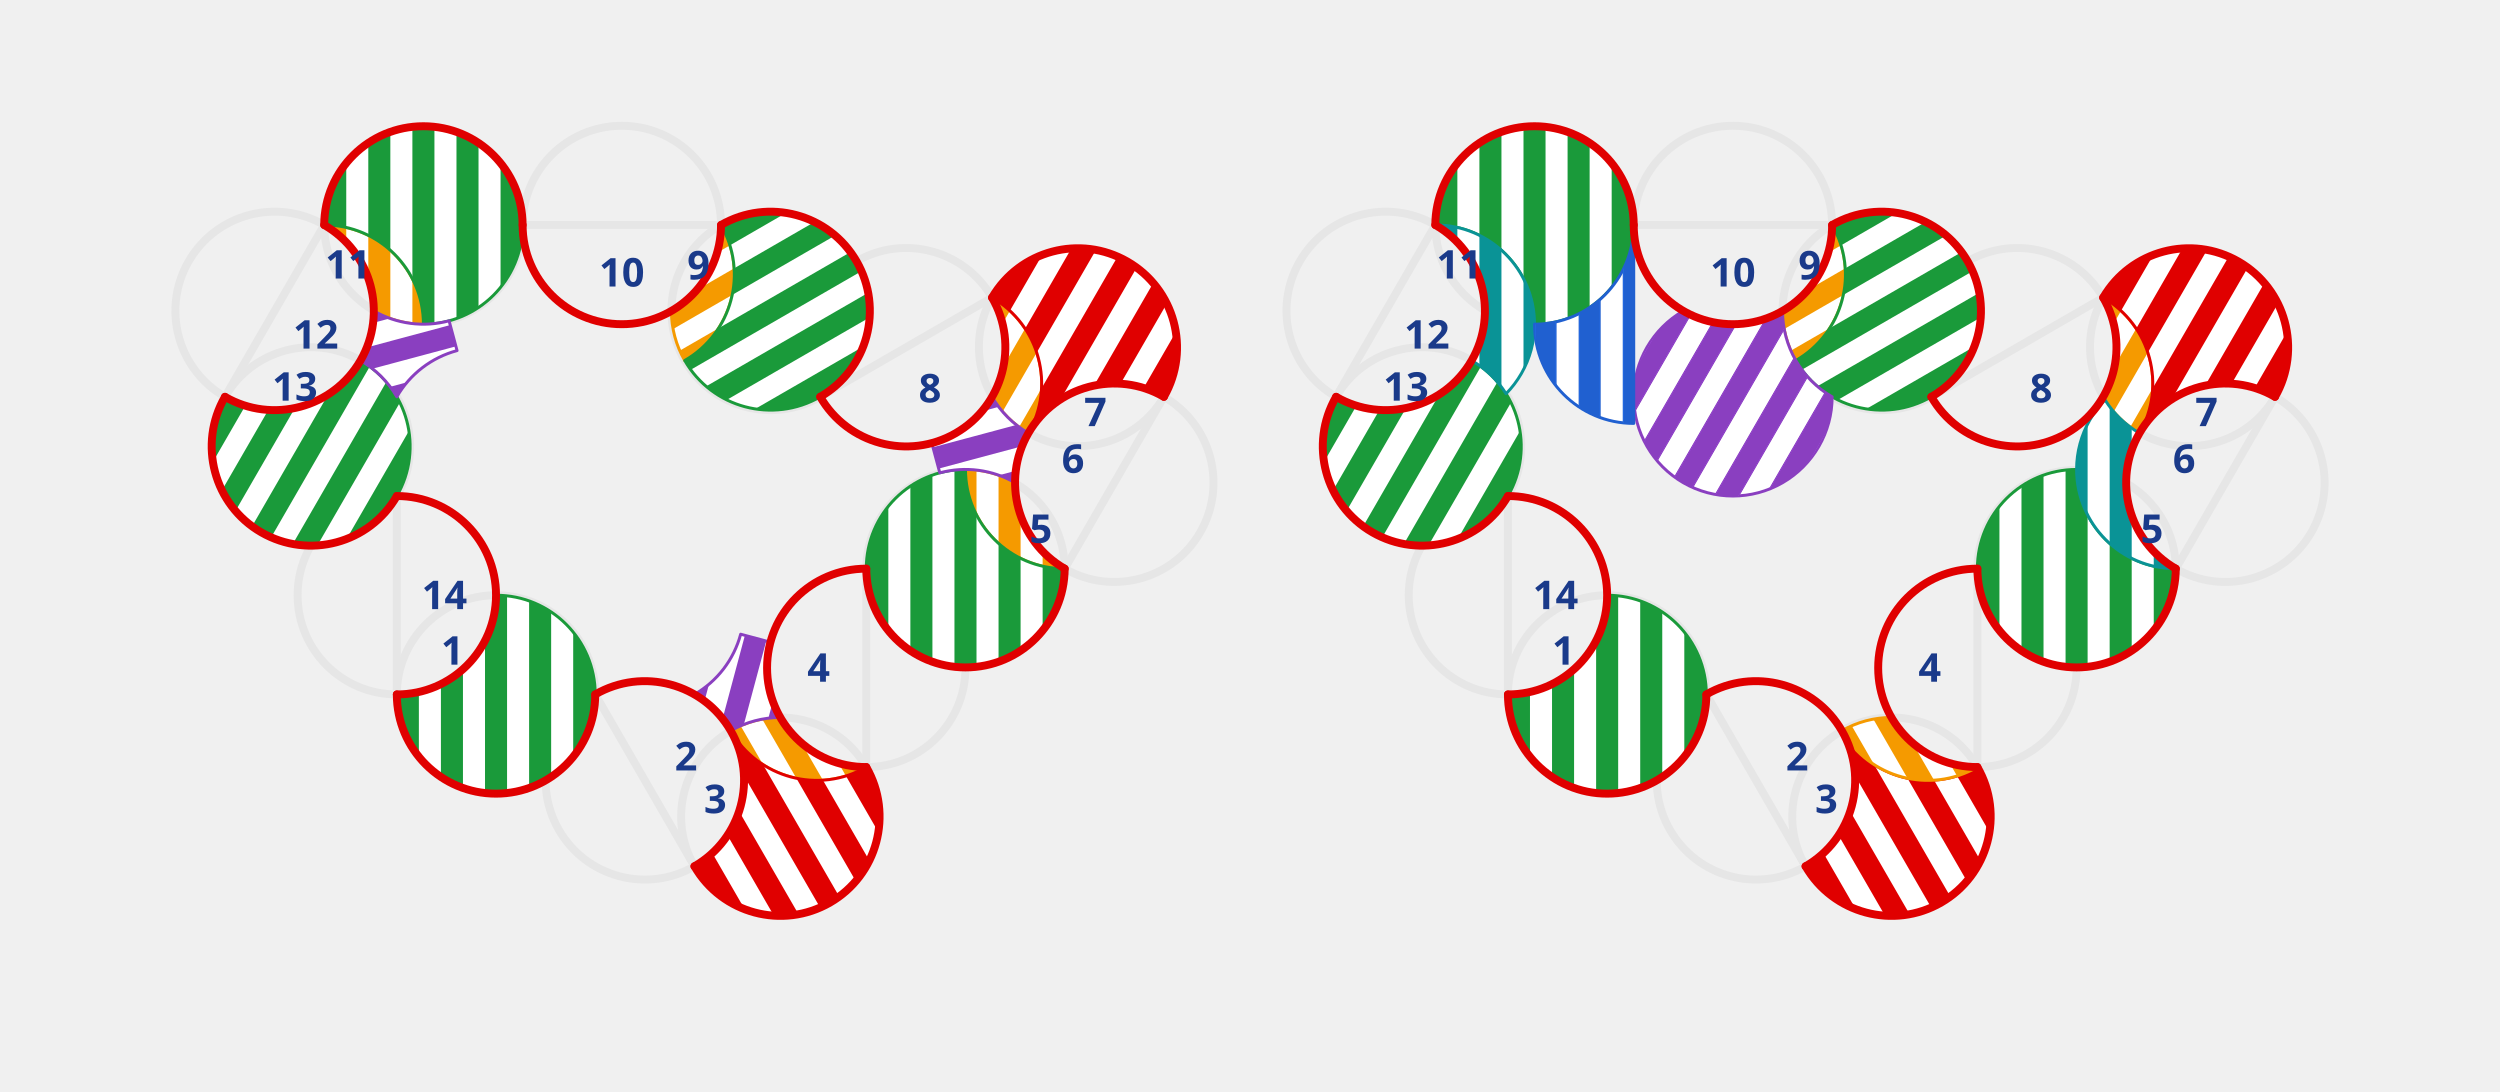
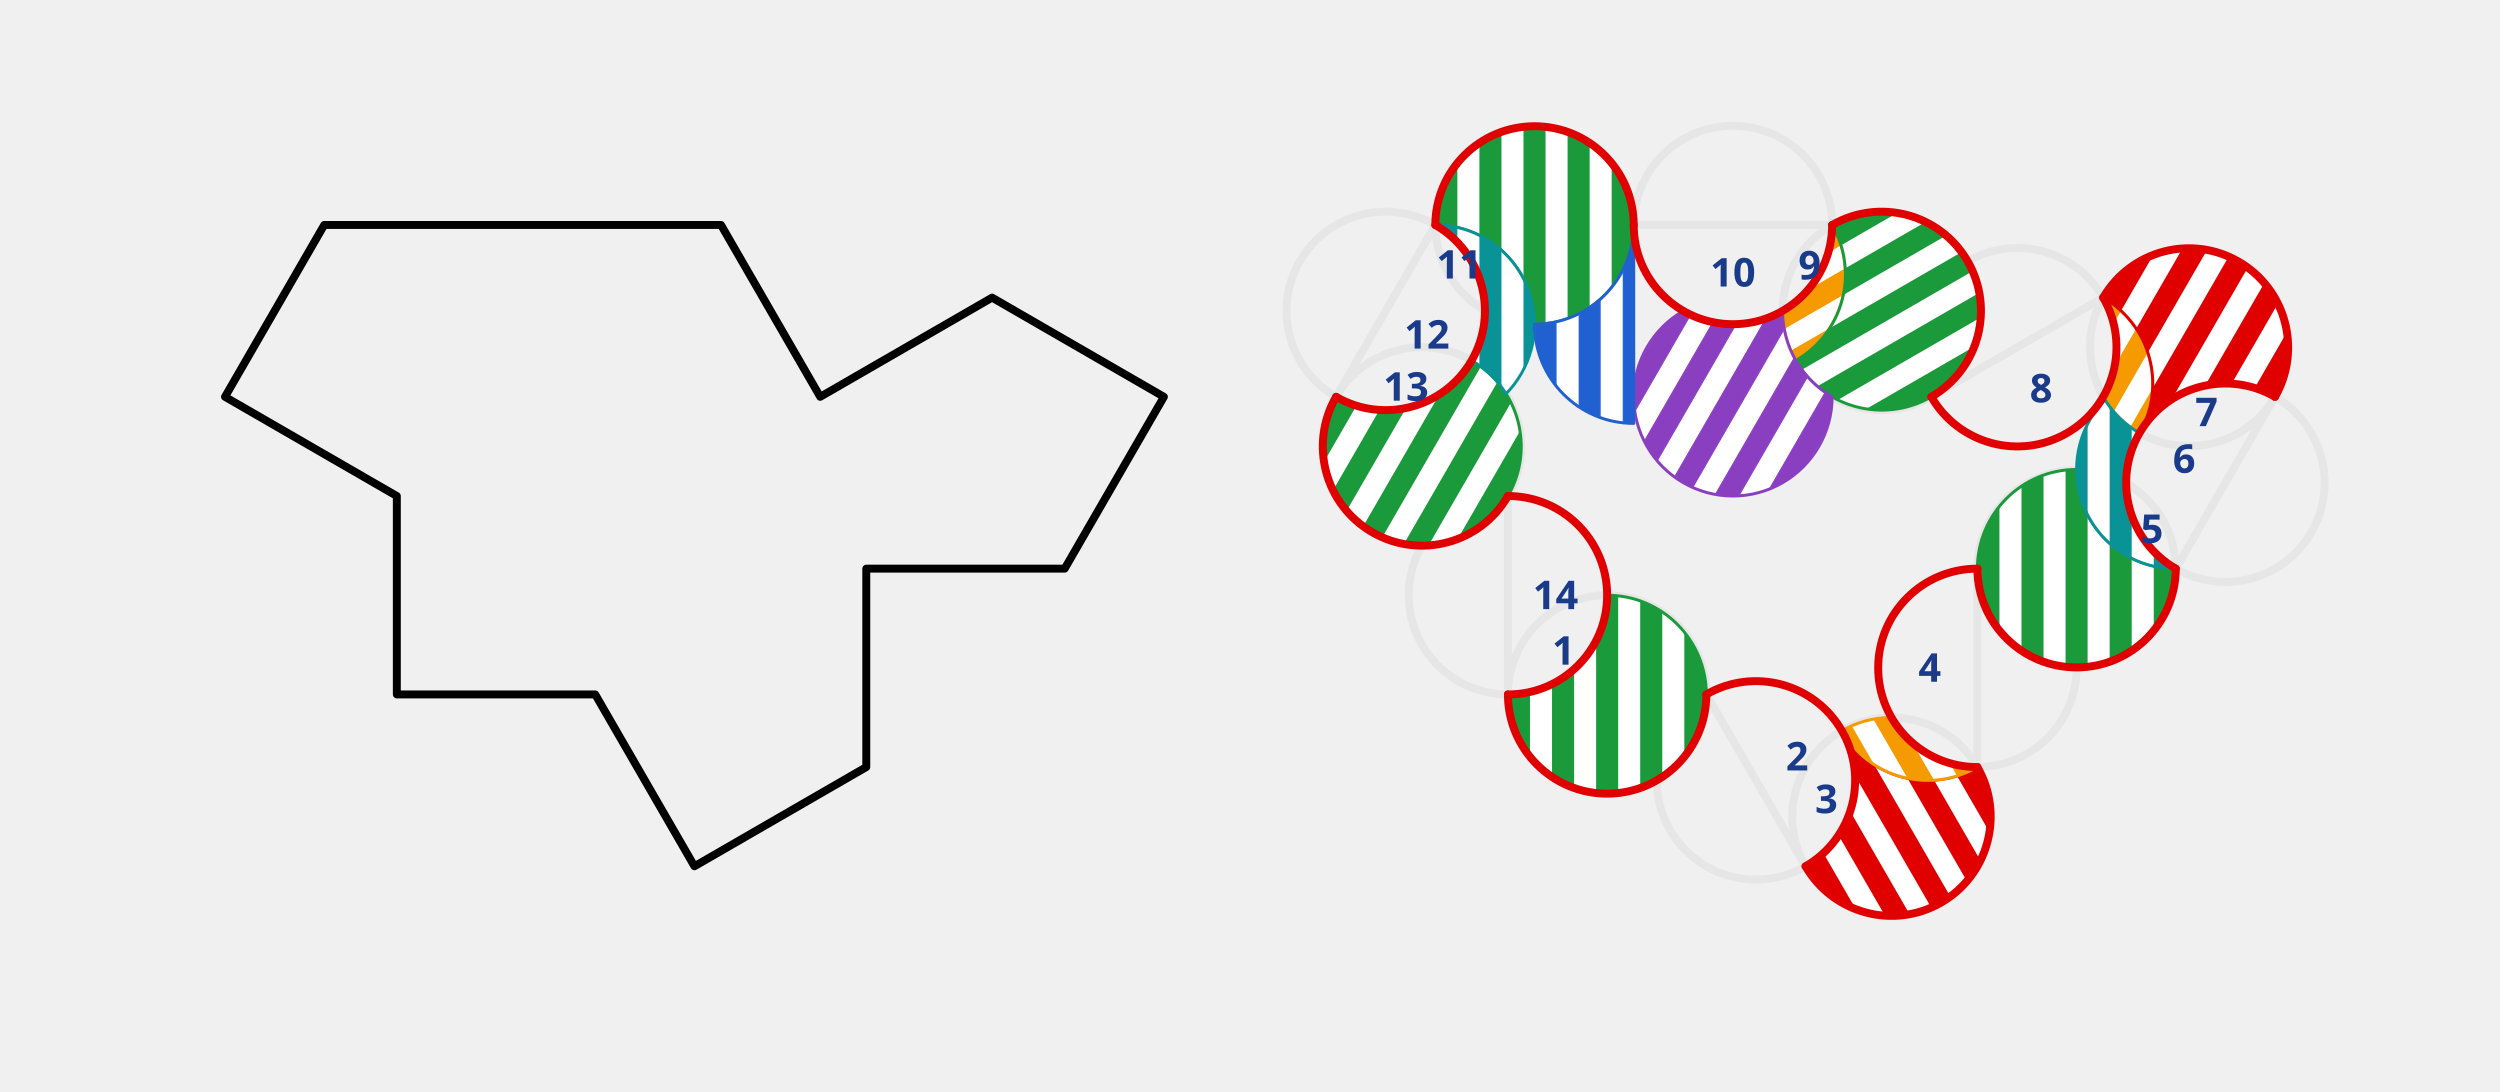
<svg xmlns="http://www.w3.org/2000/svg" width="1260" height="550" viewBox="0 0 1260 550" version="1.1" id="svg1">
  <defs id="defs1" />
  <g id="tileA">
-     <path id="spectre" d="M 200 350 L 300 350 L 350 436.603 L 436.603 386.603 L 436.603 286.603 L 536.602 286.603 L 586.602 200 L 500 150 L 413.397 200 L 363.397 113.397 L 263.397 113.397 L 163.398 113.397 L 113.397 200 L 200 250 Z" style="fill:none;stroke:#e6e6e6;stroke-width:4;stroke-linecap:round;stroke-linejoin:round" />
-     <path id="arc00in" d="M 200 350 A 50 50 0 0 1 300 350" style="fill:none;stroke:#e6e6e6;stroke-width:4;stroke-linecap:round;stroke-linejoin:round" />
-     <path id="arc01out" d="M 300 350 A 50 50 0 0 0 350 436.603" style="fill:none;stroke:#e6e6e6;stroke-width:4;stroke-linecap:round;stroke-linejoin:round" />
-     <path id="arc02in" d="M 350 436.603 A 50 50 0 0 1 436.603 386.603" style="fill:none;stroke:#e6e6e6;stroke-width:4;stroke-linecap:round;stroke-linejoin:round" />
-     <path id="arc03out" d="M 436.603 386.603 A 50 50 0 0 0 436.603 286.603" style="fill:none;stroke:#e6e6e6;stroke-width:4;stroke-linecap:round;stroke-linejoin:round" />
-     <path id="arc04in" d="M 436.603 286.603 A 50 50 0 0 1 536.602 286.603" style="fill:none;stroke:#e6e6e6;stroke-width:4;stroke-linecap:round;stroke-linejoin:round" />
-     <path id="arc05out" d="M 536.602 286.603 A 50 50 0 0 0 586.602 200" style="fill:none;stroke:#e6e6e6;stroke-width:4;stroke-linecap:round;stroke-linejoin:round" />
-     <path id="arc06in" d="M 586.602 200 A 50 50 0 0 1 500 150" style="fill:none;stroke:#e6e6e6;stroke-width:4;stroke-linecap:round;stroke-linejoin:round" />
-     <path id="arc07out" d="M 500 150 A 50 50 0 0 0 413.397 200" style="fill:none;stroke:#e6e6e6;stroke-width:4;stroke-linecap:round;stroke-linejoin:round" />
-     <path id="arc08in" d="M 413.397 200 A 50 50 0 0 1 363.397 113.397" style="fill:none;stroke:#e6e6e6;stroke-width:4;stroke-linecap:round;stroke-linejoin:round" />
-     <path id="arc09out" d="M 363.397 113.397 A 50 50 0 0 0 263.397 113.397" style="fill:none;stroke:#e6e6e6;stroke-width:4;stroke-linecap:round;stroke-linejoin:round" />
-     <path id="arc10in" d="M 263.397 113.397 A 50 50 0 0 1 163.398 113.397" style="fill:none;stroke:#e6e6e6;stroke-width:4;stroke-linecap:round;stroke-linejoin:round" />
-     <path id="arc11out" d="M 163.398 113.397 A 50 50 0 0 0 113.397 200" style="fill:none;stroke:#e6e6e6;stroke-width:4;stroke-linecap:round;stroke-linejoin:round" />
-     <path id="arc12in" d="M 113.397 200 A 50 50 0 0 1 200 250" style="fill:none;stroke:#e6e6e6;stroke-width:4;stroke-linecap:round;stroke-linejoin:round" />
-     <path id="arc13out" d="M 200 250 A 50 50 0 0 0 200 350" style="fill:none;stroke:#e6e6e6;stroke-width:4;stroke-linecap:round;stroke-linejoin:round" />
-     <path id="cres03bg" d="M 368.301 368.301 A 50 50 0 0 0 436.603 386.603 A 50 50 0 0 1 393.301 361.603 A 50 50 0 0 0 368.301 368.301 Z" style="fill:#ffffff;stroke:#f59a00;stroke-width:1.5;stroke-linejoin:round" />
-     <path id="cres03" d="M 368.301 368.301 A 50 50 0 0 0 384.566 385.361 L 373.267 365.792 A 50 50 0 0 0 368.301 368.301 Z M 401.369 392.243 A 50 50 0 0 0 411.603 393.301 L 393.301 361.603 A 50 50 0 0 0 384.165 362.444 Z M 411.603 393.301 A 50 50 0 0 0 414.753 393.202 L 403.924 374.445 A 50 50 0 0 1 393.301 361.603 Z M 426.355 391.075 A 50 50 0 0 0 436.603 386.603 L 436.603 386.603 A 50 50 0 0 1 422.621 384.608 Z" style="fill:#f59a00;stroke:none" />
-     <path id="cres05bg" d="M 486.603 236.602 A 50 50 0 0 0 536.602 286.603 A 50 50 0 0 1 511.603 243.301 A 50 50 0 0 0 486.603 236.602 Z" style="fill:#ffffff;stroke:#f59a00;stroke-width:1.5;stroke-linejoin:round" />
-     <path id="cres05" d="M 486.603 236.602 A 50 50 0 0 0 492.158 259.509 L 492.158 236.912 A 50 50 0 0 0 486.603 236.602 Z M 503.269 273.87 A 50 50 0 0 0 511.603 279.904 L 511.603 243.301 A 50 50 0 0 0 503.269 239.462 Z M 511.603 279.904 A 50 50 0 0 0 514.38 281.393 L 514.38 259.735 A 50 50 0 0 1 511.603 243.301 Z M 525.491 285.352 A 50 50 0 0 0 536.602 286.603 L 536.602 286.603 A 50 50 0 0 1 525.491 277.884 Z" style="fill:#f59a00;stroke:none" />
-     <path id="cres07bg" d="M 518.301 218.301 A 50 50 0 0 0 500 150 A 50 50 0 0 1 500 200 A 50 50 0 0 0 518.301 218.301 Z" style="fill:#ffffff;stroke:#f59a00;stroke-width:1.5;stroke-linejoin:round" />
-     <path id="cres07" d="M 518.301 218.301 A 50 50 0 0 0 524.943 195.686 L 513.645 215.255 A 50 50 0 0 0 518.301 218.301 Z M 522.501 177.693 A 50 50 0 0 0 518.301 168.301 L 500 200 A 50 50 0 0 0 505.297 207.492 Z M 518.301 168.301 A 50 50 0 0 0 516.64 165.623 L 505.811 184.379 A 50 50 0 0 1 500 200 Z M 508.997 156.638 A 50 50 0 0 0 500 150 L 500 150 A 50 50 0 0 1 505.263 163.106 Z" style="fill:#f59a00;stroke:none" />
-     <path id="cres09bg" d="M 345.096 181.699 A 50 50 0 0 0 363.397 113.397 A 50 50 0 0 1 338.397 156.699 A 50 50 0 0 0 345.096 181.699 Z" style="fill:#ffffff;stroke:#f59a00;stroke-width:1.5;stroke-linejoin:round" />
-     <path id="cres09" d="M 345.096 181.699 A 50 50 0 0 0 362.156 165.434 L 342.587 176.733 A 50 50 0 0 0 345.096 181.699 Z M 369.038 148.631 A 50 50 0 0 0 370.096 138.398 L 338.397 156.699 A 50 50 0 0 0 339.239 165.835 Z M 370.096 138.398 A 50 50 0 0 0 369.997 135.247 L 351.24 146.076 A 50 50 0 0 1 338.397 156.699 Z M 367.87 123.645 A 50 50 0 0 0 363.397 113.397 L 363.397 113.397 A 50 50 0 0 1 361.403 127.379 Z" style="fill:#f59a00;stroke:none" />
-     <path id="cres11bg" d="M 213.398 163.398 A 50 50 0 0 0 163.398 113.397 A 50 50 0 0 1 188.398 156.699 A 50 50 0 0 0 213.398 163.398 Z" style="fill:#ffffff;stroke:#f59a00;stroke-width:1.5;stroke-linejoin:round" />
-     <path id="cres11" d="M 213.398 163.398 A 50 50 0 0 0 207.842 140.491 L 207.842 163.088 A 50 50 0 0 0 213.398 163.398 Z M 196.731 126.13 A 50 50 0 0 0 188.398 120.096 L 188.398 156.699 A 50 50 0 0 0 196.731 160.538 Z M 188.398 120.096 A 50 50 0 0 0 185.62 118.607 L 185.62 140.265 A 50 50 0 0 1 188.398 156.699 Z M 174.509 114.648 A 50 50 0 0 0 163.398 113.397 L 163.398 113.397 A 50 50 0 0 1 174.509 122.116 Z" style="fill:#f59a00;stroke:none" />
-     <path id="p3qpf01bg" d="M 200 350 A 50 50 0 0 0 250 400 A 50 50 0 0 0 300 350 A 50 50 0 0 0 250 300 A 50 50 0 0 1 200 350 Z" style="fill:#ffffff;stroke:#1a9a3a;stroke-width:1.5;stroke-linejoin:round" />
-     <path id="p3qpf01" d="M 200 350 A 50 50 0 0 0 211.111 381.427 L 211.111 348.75 A 50 50 0 0 1 200 350 Z M 222.222 391.574 A 50 50 0 0 0 233.333 397.14 L 233.333 337.268 A 50 50 0 0 1 222.222 344.79 Z M 244.444 399.69 A 50 50 0 0 0 255.556 399.69 L 255.556 300.31 A 50 50 0 0 0 250 300 A 50 50 0 0 1 244.444 322.906 Z M 266.667 397.14 A 50 50 0 0 0 277.778 391.574 L 277.778 308.426 A 50 50 0 0 0 266.667 302.86 Z M 288.889 381.427 A 50 50 0 0 0 300 350 L 300 350 A 50 50 0 0 0 288.889 318.573 Z" style="fill:#1a9a3a;stroke:none" />
-     <path id="p3qpf05bg" d="M 536.602 286.603 A 50 50 0 0 1 486.603 336.603 A 50 50 0 0 1 436.603 286.603 A 50 50 0 0 1 486.603 236.602 A 50 50 0 0 0 536.602 286.603 Z" style="fill:#ffffff;stroke:#1a9a3a;stroke-width:1.5;stroke-linejoin:round" />
-     <path id="p3qpf05" d="M 436.603 286.603 A 50 50 0 0 0 447.714 318.029 L 447.714 255.176 A 50 50 0 0 0 436.603 286.603 Z M 458.825 328.176 A 50 50 0 0 0 469.936 333.743 L 469.936 239.462 A 50 50 0 0 0 458.825 245.029 Z M 481.047 336.293 A 50 50 0 0 0 492.158 336.293 L 492.158 259.509 A 50 50 0 0 1 486.603 236.602 A 50 50 0 0 0 481.047 236.912 Z M 503.269 333.743 A 50 50 0 0 0 514.38 328.176 L 514.38 281.393 A 50 50 0 0 1 503.269 273.87 Z M 525.491 318.029 A 50 50 0 0 0 536.602 286.603 L 536.602 286.603 A 50 50 0 0 1 525.491 285.352 Z" style="fill:#1a9a3a;stroke:none" />
-     <path id="p3qpf09bg" d="M 363.397 113.397 A 50 50 0 0 1 431.699 131.699 A 50 50 0 0 1 413.397 200 A 50 50 0 0 1 345.096 181.699 A 50 50 0 0 0 363.397 113.397 Z" style="fill:#ffffff;stroke:#1a9a3a;stroke-width:1.5;stroke-linejoin:round" />
-     <path id="p3qpf09" d="M 413.397 200 A 50 50 0 0 0 435.058 174.664 L 380.625 206.091 A 50 50 0 0 0 413.397 200 Z M 438.291 159.968 A 50 50 0 0 0 437.556 147.562 L 355.906 194.703 A 50 50 0 0 0 366.282 201.542 Z M 434.208 136.665 A 50 50 0 0 0 428.653 127.042 L 362.156 165.434 A 50 50 0 0 1 345.096 181.699 A 50 50 0 0 0 348.142 186.355 Z M 420.889 118.695 A 50 50 0 0 0 410.513 111.856 L 369.997 135.247 A 50 50 0 0 1 369.038 148.631 Z M 396.17 107.306 A 50 50 0 0 0 363.397 113.397 L 363.397 113.397 A 50 50 0 0 1 367.87 123.645 Z" style="fill:#1a9a3a;stroke:none" />
-     <path id="p3qpf11bg" d="M 163.398 113.397 A 50 50 0 0 1 213.398 63.398 A 50 50 0 0 1 263.397 113.397 A 50 50 0 0 1 213.398 163.398 A 50 50 0 0 0 163.398 113.397 Z" style="fill:#ffffff;stroke:#1a9a3a;stroke-width:1.5;stroke-linejoin:round" />
-     <path id="p3qpf11" d="M 263.397 113.397 A 50 50 0 0 0 252.286 81.971 L 252.286 144.824 A 50 50 0 0 0 263.397 113.397 Z M 241.175 71.823 A 50 50 0 0 0 230.064 66.257 L 230.064 160.538 A 50 50 0 0 0 241.175 154.971 Z M 218.953 63.707 A 50 50 0 0 0 207.842 63.707 L 207.842 140.491 A 50 50 0 0 1 213.398 163.398 A 50 50 0 0 0 218.953 163.088 Z M 196.731 66.257 A 50 50 0 0 0 185.62 71.823 L 185.62 118.607 A 50 50 0 0 1 196.731 126.13 Z M 174.509 81.971 A 50 50 0 0 0 163.398 113.397 L 163.398 113.397 A 50 50 0 0 1 174.509 114.648 Z" style="fill:#1a9a3a;stroke:none" />
-     <path id="p3qpf13bg" d="M 113.397 200 A 50 50 0 0 0 131.699 268.301 A 50 50 0 0 0 200 250 A 50 50 0 0 0 181.699 181.699 A 50 50 0 0 1 113.397 200 Z" style="fill:#ffffff;stroke:#1a9a3a;stroke-width:1.5;stroke-linejoin:round" />
-     <path id="p3qpf13" d="M 113.397 200 A 50 50 0 0 0 107.306 232.772 L 123.645 204.473 A 50 50 0 0 1 113.397 200 Z M 111.856 247.115 A 50 50 0 0 0 118.695 257.491 L 148.631 205.64 A 50 50 0 0 1 135.247 206.599 Z M 127.042 265.255 A 50 50 0 0 0 136.665 270.811 L 186.355 184.745 A 50 50 0 0 0 181.699 181.699 A 50 50 0 0 1 165.434 198.758 Z M 147.562 274.158 A 50 50 0 0 0 159.968 274.893 L 201.542 202.885 A 50 50 0 0 0 194.703 192.508 Z M 174.664 271.661 A 50 50 0 0 0 200 250 L 200 250 A 50 50 0 0 0 206.091 217.228 Z" style="fill:#1a9a3a;stroke:none" />
-     <path id="phpf03bg" d="M 350 436.603 A 50 50 0 0 0 418.301 454.904 A 50 50 0 0 0 436.603 386.603 A 50 50 0 0 1 368.301 368.301 A 50 50 0 0 1 350 436.603 Z" style="fill:#ffffff;stroke:#e00000;stroke-width:1.5;stroke-linejoin:round" />
-     <path id="phpf03" d="M 350 436.603 A 50 50 0 0 0 375.336 458.264 L 358.997 429.964 A 50 50 0 0 1 350 436.603 Z M 390.032 461.495 A 50 50 0 0 0 402.438 460.761 L 372.501 408.909 A 50 50 0 0 1 366.64 420.98 Z M 413.335 457.413 A 50 50 0 0 0 422.958 451.858 L 384.566 385.361 A 50 50 0 0 1 368.301 368.301 A 50 50 0 0 1 374.943 390.916 Z M 431.305 444.094 A 50 50 0 0 0 438.144 433.718 L 414.753 393.202 A 50 50 0 0 1 401.369 392.243 Z M 442.693 419.375 A 50 50 0 0 0 436.603 386.603 L 436.603 386.603 A 50 50 0 0 1 426.355 391.075 Z" style="fill:#e00000;stroke:none" />
-     <path id="phpf07bg" d="M 586.602 200 A 50 50 0 0 0 568.301 131.699 A 50 50 0 0 0 500 150 A 50 50 0 0 1 518.301 218.301 A 50 50 0 0 1 586.602 200 Z" style="fill:#ffffff;stroke:#e00000;stroke-width:1.5;stroke-linejoin:round" />
-     <path id="phpf07" d="M 586.602 200 A 50 50 0 0 0 592.693 167.228 L 576.355 195.527 A 50 50 0 0 1 586.602 200 Z M 588.144 152.885 A 50 50 0 0 0 581.305 142.508 L 551.369 194.36 A 50 50 0 0 1 564.753 193.401 Z M 572.958 134.745 A 50 50 0 0 0 563.335 129.189 L 524.943 195.686 A 50 50 0 0 1 518.301 218.301 A 50 50 0 0 1 534.566 201.242 Z M 552.438 125.842 A 50 50 0 0 0 540.032 125.107 L 516.64 165.623 A 50 50 0 0 1 522.501 177.693 Z M 525.336 128.339 A 50 50 0 0 0 500 150 L 500 150 A 50 50 0 0 1 508.997 156.638 Z" style="fill:#e00000;stroke:none" />
-     <path id="star0234bg" d="M 373.296 319.64 A 50 50 0 0 1 350 350 A 50 50 0 0 1 368.301 368.301 A 50 50 0 0 1 393.301 361.603 A 50 50 0 0 1 388.306 323.662 Z" style="fill:#ffffff;stroke:#8a3fc0;stroke-width:1.5;stroke-linejoin:round" />
-     <path id="star0234" d="M 387.252 361.973 L 387.858 361.900 L 388.943 361.793 L 390.031 361.710 L 391.120 361.650 L 392.211 361.614 L 393.301 361.603 L 392.506 360.172 L 391.759 358.717 L 391.059 357.238 L 390.409 355.737 L 389.807 354.215 L 389.535 353.453 Z M 364.175 362.236 L 364.668 362.863 L 365.322 363.736 L 365.958 364.622 L 366.573 365.523 L 367.170 366.436 L 367.746 367.363 L 368.301 368.301 L 369.252 367.766 L 370.214 367.252 L 371.187 366.759 L 372.170 366.287 L 373.164 365.837 L 374.167 365.409 L 374.908 365.111 L 386.168 323.089 L 375.435 320.213 Z M 357.337 344.825 L 356.720 345.349 L 355.438 346.366 L 354.124 347.341 L 352.779 348.272 L 351.403 349.159 L 350.000 350.000 L 350.939 350.556 L 351.865 351.132 L 352.779 351.728 L 353.679 352.344 L 354.565 352.979 L 355.054 353.346 Z" style="fill:#8a3fc0;stroke:none" />
-     <path id="star5678bg" d="M 473.662 238.306 A 50 50 0 0 1 511.603 243.301 A 50 50 0 0 1 518.301 218.301 A 50 50 0 0 1 500 200 A 50 50 0 0 1 469.64 223.296 Z" style="fill:#ffffff;stroke:#8a3fc0;stroke-width:1.5;stroke-linejoin:round" />
-     <path id="star5678" d="M 503.346 205.054 L 502.979 204.565 L 502.344 203.679 L 501.728 202.779 L 501.132 201.865 L 500.556 200.939 L 500.000 200.000 L 499.159 201.403 L 498.272 202.779 L 497.341 204.124 L 496.366 205.438 L 495.349 206.720 L 494.825 207.337 Z M 515.111 224.908 L 515.409 224.167 L 515.837 223.164 L 516.287 222.170 L 516.759 221.187 L 517.252 220.214 L 517.766 219.252 L 518.301 218.301 L 517.363 217.746 L 516.436 217.170 L 515.523 216.573 L 514.622 215.958 L 513.736 215.322 L 512.863 214.668 L 512.236 214.175 L 470.213 225.435 L 473.089 236.168 Z M 503.453 239.535 L 504.215 239.807 L 505.737 240.409 L 507.238 241.059 L 508.717 241.759 L 510.172 242.506 L 511.603 243.301 L 511.614 242.211 L 511.650 241.120 L 511.710 240.031 L 511.793 238.943 L 511.900 237.858 L 511.973 237.252 Z" style="fill:#8a3fc0;stroke:none" />
-     <path id="star1113bg" d="M 226.338 161.694 A 50 50 0 0 1 188.398 156.699 A 50 50 0 0 1 181.699 181.699 A 50 50 0 0 1 200 200 A 50 50 0 0 1 230.36 176.704 Z" style="fill:#ffffff;stroke:#8a3fc0;stroke-width:1.5;stroke-linejoin:round" />
-     <path id="star1113" d="M 196.654 194.946 L 197.021 195.435 L 197.656 196.321 L 198.272 197.221 L 198.868 198.135 L 199.444 199.061 L 200.000 200.000 L 200.841 198.597 L 201.728 197.221 L 202.659 195.876 L 203.634 194.562 L 204.651 193.280 L 205.175 192.663 Z M 184.889 175.092 L 184.591 175.833 L 184.163 176.836 L 183.713 177.830 L 183.241 178.813 L 182.748 179.786 L 182.234 180.748 L 181.699 181.699 L 182.637 182.254 L 183.564 182.830 L 184.477 183.427 L 185.378 184.042 L 186.264 184.678 L 187.137 185.332 L 187.764 185.825 L 229.787 174.565 L 226.911 163.832 Z M 196.547 160.465 L 195.785 160.193 L 194.263 159.591 L 192.762 158.941 L 191.283 158.241 L 189.828 157.494 L 188.397 156.699 L 188.386 157.789 L 188.350 158.880 L 188.290 159.969 L 188.207 161.057 L 188.100 162.142 L 188.027 162.748 Z" style="fill:#8a3fc0;stroke:none" />
-     <path id="arc00out" d="M 200 350 A 50 50 0 0 0 300 350" style="fill:none;stroke:#e00000;stroke-width:4;stroke-linecap:round;stroke-linejoin:round" />
-     <path id="arc01in" d="M 300 350 A 50 50 0 0 1 350 436.603" style="fill:none;stroke:#e00000;stroke-width:4;stroke-linecap:round;stroke-linejoin:round" />
-     <path id="arc02out" d="M 350 436.603 A 50 50 0 0 0 436.603 386.603" style="fill:none;stroke:#e00000;stroke-width:4;stroke-linecap:round;stroke-linejoin:round" />
-     <path id="arc03in" d="M 436.603 386.603 A 50 50 0 0 1 436.603 286.603" style="fill:none;stroke:#e00000;stroke-width:4;stroke-linecap:round;stroke-linejoin:round" />
-     <path id="arc04out" d="M 436.603 286.603 A 50 50 0 0 0 536.602 286.603" style="fill:none;stroke:#e00000;stroke-width:4;stroke-linecap:round;stroke-linejoin:round" />
-     <path id="arc05in" d="M 536.602 286.603 A 50 50 0 0 1 586.602 200" style="fill:none;stroke:#e00000;stroke-width:4;stroke-linecap:round;stroke-linejoin:round" />
-     <path id="arc06out" d="M 586.602 200 A 50 50 0 0 0 500 150" style="fill:none;stroke:#e00000;stroke-width:4;stroke-linecap:round;stroke-linejoin:round" />
-     <path id="arc07in" d="M 500 150 A 50 50 0 0 1 413.397 200" style="fill:none;stroke:#e00000;stroke-width:4;stroke-linecap:round;stroke-linejoin:round" />
-     <path id="arc08out" d="M 413.397 200 A 50 50 0 0 0 363.397 113.397" style="fill:none;stroke:#e00000;stroke-width:4;stroke-linecap:round;stroke-linejoin:round" />
-     <path id="arc09in" d="M 363.397 113.397 A 50 50 0 0 1 263.397 113.397" style="fill:none;stroke:#e00000;stroke-width:4;stroke-linecap:round;stroke-linejoin:round" />
-     <path id="arc10out" d="M 263.397 113.397 A 50 50 0 0 0 163.398 113.397" style="fill:none;stroke:#e00000;stroke-width:4;stroke-linecap:round;stroke-linejoin:round" />
-     <path id="arc11in" d="M 163.398 113.397 A 50 50 0 0 1 113.397 200" style="fill:none;stroke:#e00000;stroke-width:4;stroke-linecap:round;stroke-linejoin:round" />
-     <path id="arc12out" d="M 113.397 200 A 50 50 0 0 0 200 250" style="fill:none;stroke:#e00000;stroke-width:4;stroke-linecap:round;stroke-linejoin:round" />
-     <path id="arc13in" d="M 200 250 A 50 50 0 0 1 200 350" style="fill:none;stroke:#e00000;stroke-width:4;stroke-linecap:round;stroke-linejoin:round" />
-     <g id="layer-numbers">
-       <text id="num01" x="228.00" y="335.00" style="font-family:sans-serif;font-weight:bold;font-size:20px;text-anchor:middle;fill:#1a3a8a;stroke:none">1</text>
-       <text id="num02" x="345.78" y="388.30" style="font-family:sans-serif;font-weight:bold;font-size:20px;text-anchor:middle;fill:#1a3a8a;stroke:none">2</text>
-       <text id="num03" x="360.52" y="409.82" style="font-family:sans-serif;font-weight:bold;font-size:20px;text-anchor:middle;fill:#1a3a8a;stroke:none">3</text>
-       <text id="num04" x="412.60" y="343.60" style="font-family:sans-serif;font-weight:bold;font-size:20px;text-anchor:middle;fill:#1a3a8a;stroke:none">4</text>
-       <text id="num05" x="524.60" y="273.60" style="font-family:sans-serif;font-weight:bold;font-size:20px;text-anchor:middle;fill:#1a3a8a;stroke:none">5</text>
-       <text id="num06" x="540.82" y="238.30" style="font-family:sans-serif;font-weight:bold;font-size:20px;text-anchor:middle;fill:#1a3a8a;stroke:none">6</text>
-       <text id="num07" x="552.09" y="214.78" style="font-family:sans-serif;font-weight:bold;font-size:20px;text-anchor:middle;fill:#1a3a8a;stroke:none">7</text>
-       <text id="num08" x="468.70" y="202.78" style="font-family:sans-serif;font-weight:bold;font-size:20px;text-anchor:middle;fill:#1a3a8a;stroke:none">8</text>
-       <text id="num09" x="352.08" y="140.79" style="font-family:sans-serif;font-weight:bold;font-size:20px;text-anchor:middle;fill:#1a3a8a;stroke:none">9</text>
-       <text id="num10" x="313.40" y="144.40" style="font-family:sans-serif;font-weight:bold;font-size:20px;text-anchor:middle;fill:#1a3a8a;stroke:none">10</text>
-       <text id="num11" x="175.40" y="140.40" style="font-family:sans-serif;font-weight:bold;font-size:20px;text-anchor:middle;fill:#1a3a8a;stroke:none">11</text>
-       <text id="num12" x="159.18" y="175.70" style="font-family:sans-serif;font-weight:bold;font-size:20px;text-anchor:middle;fill:#1a3a8a;stroke:none">12</text>
-       <text id="num13" x="148.65" y="201.95" style="font-family:sans-serif;font-weight:bold;font-size:20px;text-anchor:middle;fill:#1a3a8a;stroke:none">13</text>
-       <text id="num14" x="224.00" y="307.00" style="font-family:sans-serif;font-weight:bold;font-size:20px;text-anchor:middle;fill:#1a3a8a;stroke:none">14</text>
-     </g>
+     <path id="spectre" d="M 200 350 L 300 350 L 350 436.603 L 436.603 386.603 L 436.603 286.603 L 536.602 286.603 L 586.602 200 L 500 150 L 413.397 200 L 363.397 113.397 L 263.397 113.397 L 163.398 113.397 L 113.397 200 L 200 250 Z" style="fill:none;stroke:#000000;stroke-width:4;stroke-linecap:round;stroke-linejoin:round" />
  </g>
  <g id="tileB" transform="translate(560,0)">
    <path id="spectre_b" d="M 200 350 L 300 350 L 350 436.603 L 436.603 386.603 L 436.603 286.603 L 536.602 286.603 L 586.602 200 L 500 150 L 413.397 200 L 363.397 113.397 L 263.397 113.397 L 163.398 113.397 L 113.397 200 L 200 250 Z" style="fill:none;stroke:#e6e6e6;stroke-width:4;stroke-linecap:round;stroke-linejoin:round" />
    <path id="arc00in_b" d="M 200 350 A 50 50 0 0 1 300 350" style="fill:none;stroke:#e6e6e6;stroke-width:4;stroke-linecap:round;stroke-linejoin:round" />
    <path id="arc01out_b" d="M 300 350 A 50 50 0 0 0 350 436.603" style="fill:none;stroke:#e6e6e6;stroke-width:4;stroke-linecap:round;stroke-linejoin:round" />
    <path id="arc02in_b" d="M 350 436.603 A 50 50 0 0 1 436.603 386.603" style="fill:none;stroke:#e6e6e6;stroke-width:4;stroke-linecap:round;stroke-linejoin:round" />
    <path id="arc03out_b" d="M 436.603 386.603 A 50 50 0 0 0 436.603 286.603" style="fill:none;stroke:#e6e6e6;stroke-width:4;stroke-linecap:round;stroke-linejoin:round" />
    <path id="arc04in_b" d="M 436.603 286.603 A 50 50 0 0 1 536.602 286.603" style="fill:none;stroke:#e6e6e6;stroke-width:4;stroke-linecap:round;stroke-linejoin:round" />
    <path id="arc05out_b" d="M 536.602 286.603 A 50 50 0 0 0 586.602 200" style="fill:none;stroke:#e6e6e6;stroke-width:4;stroke-linecap:round;stroke-linejoin:round" />
    <path id="arc06in_b" d="M 586.602 200 A 50 50 0 0 1 500 150" style="fill:none;stroke:#e6e6e6;stroke-width:4;stroke-linecap:round;stroke-linejoin:round" />
    <path id="arc07out_b" d="M 500 150 A 50 50 0 0 0 413.397 200" style="fill:none;stroke:#e6e6e6;stroke-width:4;stroke-linecap:round;stroke-linejoin:round" />
    <path id="arc08in_b" d="M 413.397 200 A 50 50 0 0 1 363.397 113.397" style="fill:none;stroke:#e6e6e6;stroke-width:4;stroke-linecap:round;stroke-linejoin:round" />
    <path id="arc09out_b" d="M 363.397 113.397 A 50 50 0 0 0 263.397 113.397" style="fill:none;stroke:#e6e6e6;stroke-width:4;stroke-linecap:round;stroke-linejoin:round" />
    <path id="arc10in_b" d="M 263.397 113.397 A 50 50 0 0 1 163.398 113.397" style="fill:none;stroke:#e6e6e6;stroke-width:4;stroke-linecap:round;stroke-linejoin:round" />
    <path id="arc11out_b" d="M 163.398 113.397 A 50 50 0 0 0 113.397 200" style="fill:none;stroke:#e6e6e6;stroke-width:4;stroke-linecap:round;stroke-linejoin:round" />
    <path id="arc12in_b" d="M 113.397 200 A 50 50 0 0 1 200 250" style="fill:none;stroke:#e6e6e6;stroke-width:4;stroke-linecap:round;stroke-linejoin:round" />
    <path id="arc13out_b" d="M 200 250 A 50 50 0 0 0 200 350" style="fill:none;stroke:#e6e6e6;stroke-width:4;stroke-linecap:round;stroke-linejoin:round" />
    <path id="cres07bg_b" d="M 518.301 218.301 A 50 50 0 0 0 500 150 A 50 50 0 0 1 500 200 A 50 50 0 0 0 518.301 218.301 Z" style="fill:#ffffff;stroke:#f59a00;stroke-width:1.5;stroke-linejoin:round" />
    <path id="cres07_b" d="M 518.301 218.301 A 50 50 0 0 0 524.943 195.686 L 513.645 215.255 A 50 50 0 0 0 518.301 218.301 Z M 522.501 177.693 A 50 50 0 0 0 518.301 168.301 L 500 200 A 50 50 0 0 0 505.297 207.492 Z M 518.301 168.301 A 50 50 0 0 0 516.64 165.623 L 505.811 184.379 A 50 50 0 0 1 500 200 Z M 508.997 156.638 A 50 50 0 0 0 500 150 L 500 150 A 50 50 0 0 1 505.263 163.106 Z" style="fill:#f59a00;stroke:none" />
    <path id="cres09bg_b" d="M 345.096 181.699 A 50 50 0 0 0 363.397 113.397 A 50 50 0 0 1 338.397 156.699 A 50 50 0 0 0 345.096 181.699 Z" style="fill:#ffffff;stroke:#f59a00;stroke-width:1.5;stroke-linejoin:round" />
    <path id="cres09_b" d="M 345.096 181.699 A 50 50 0 0 0 362.156 165.434 L 342.587 176.733 A 50 50 0 0 0 345.096 181.699 Z M 369.038 148.631 A 50 50 0 0 0 370.096 138.398 L 338.397 156.699 A 50 50 0 0 0 339.239 165.835 Z M 370.096 138.398 A 50 50 0 0 0 369.997 135.247 L 351.24 146.076 A 50 50 0 0 1 338.397 156.699 Z M 367.87 123.645 A 50 50 0 0 0 363.397 113.397 L 363.397 113.397 A 50 50 0 0 1 361.403 127.379 Z" style="fill:#f59a00;stroke:none" />
    <path id="p3qpf01bg_b" d="M 200 350 A 50 50 0 0 0 250 400 A 50 50 0 0 0 300 350 A 50 50 0 0 0 250 300 A 50 50 0 0 1 200 350 Z" style="fill:#ffffff;stroke:#1a9a3a;stroke-width:1.5;stroke-linejoin:round" />
    <path id="p3qpf01_b" d="M 200 350 A 50 50 0 0 0 211.111 381.427 L 211.111 348.75 A 50 50 0 0 1 200 350 Z M 222.222 391.574 A 50 50 0 0 0 233.333 397.14 L 233.333 337.268 A 50 50 0 0 1 222.222 344.79 Z M 244.444 399.69 A 50 50 0 0 0 255.556 399.69 L 255.556 300.31 A 50 50 0 0 0 250 300 A 50 50 0 0 1 244.444 322.906 Z M 266.667 397.14 A 50 50 0 0 0 277.778 391.574 L 277.778 308.426 A 50 50 0 0 0 266.667 302.86 Z M 288.889 381.427 A 50 50 0 0 0 300 350 L 300 350 A 50 50 0 0 0 288.889 318.573 Z" style="fill:#1a9a3a;stroke:none" />
    <path id="p3qpf05bg_b" d="M 536.602 286.603 A 50 50 0 0 1 486.603 336.603 A 50 50 0 0 1 436.603 286.603 A 50 50 0 0 1 486.603 236.602 A 50 50 0 0 0 536.602 286.603 Z" style="fill:#ffffff;stroke:#1a9a3a;stroke-width:1.5;stroke-linejoin:round" />
    <path id="p3qpf05_b" d="M 436.603 286.603 A 50 50 0 0 0 447.714 318.029 L 447.714 255.176 A 50 50 0 0 0 436.603 286.603 Z M 458.825 328.176 A 50 50 0 0 0 469.936 333.743 L 469.936 239.462 A 50 50 0 0 0 458.825 245.029 Z M 481.047 336.293 A 50 50 0 0 0 492.158 336.293 L 492.158 259.509 A 50 50 0 0 1 486.603 236.602 A 50 50 0 0 0 481.047 236.912 Z M 503.269 333.743 A 50 50 0 0 0 514.38 328.176 L 514.38 281.393 A 50 50 0 0 1 503.269 273.87 Z M 525.491 318.029 A 50 50 0 0 0 536.602 286.603 L 536.602 286.603 A 50 50 0 0 1 525.491 285.352 Z" style="fill:#1a9a3a;stroke:none" />
    <path id="p3qpf09bg_b" d="M 363.397 113.397 A 50 50 0 0 1 431.699 131.699 A 50 50 0 0 1 413.397 200 A 50 50 0 0 1 345.096 181.699 A 50 50 0 0 0 363.397 113.397 Z" style="fill:#ffffff;stroke:#1a9a3a;stroke-width:1.5;stroke-linejoin:round" />
    <path id="p3qpf09_b" d="M 413.397 200 A 50 50 0 0 0 435.058 174.664 L 380.625 206.091 A 50 50 0 0 0 413.397 200 Z M 438.291 159.968 A 50 50 0 0 0 437.556 147.562 L 355.906 194.703 A 50 50 0 0 0 366.282 201.542 Z M 434.208 136.665 A 50 50 0 0 0 428.653 127.042 L 362.156 165.434 A 50 50 0 0 1 345.096 181.699 A 50 50 0 0 0 348.142 186.355 Z M 420.889 118.695 A 50 50 0 0 0 410.513 111.856 L 369.997 135.247 A 50 50 0 0 1 369.038 148.631 Z M 396.17 107.306 A 50 50 0 0 0 363.397 113.397 L 363.397 113.397 A 50 50 0 0 1 367.87 123.645 Z" style="fill:#1a9a3a;stroke:none" />
    <path id="p3qpf11bg_b" d="M 163.398 113.397 A 50 50 0 0 1 213.398 63.398 A 50 50 0 0 1 263.397 113.397 A 50 50 0 0 1 213.398 163.398 A 50 50 0 0 0 163.398 113.397 Z" style="fill:#ffffff;stroke:#1a9a3a;stroke-width:1.5;stroke-linejoin:round" />
    <path id="p3qpf11_b" d="M 263.397 113.397 A 50 50 0 0 0 252.286 81.971 L 252.286 144.824 A 50 50 0 0 0 263.397 113.397 Z M 241.175 71.823 A 50 50 0 0 0 230.064 66.257 L 230.064 160.538 A 50 50 0 0 0 241.175 154.971 Z M 218.953 63.707 A 50 50 0 0 0 207.842 63.707 L 207.842 140.491 A 50 50 0 0 1 213.398 163.398 A 50 50 0 0 0 218.953 163.088 Z M 196.731 66.257 A 50 50 0 0 0 185.62 71.823 L 185.62 118.607 A 50 50 0 0 1 196.731 126.13 Z M 174.509 81.971 A 50 50 0 0 0 163.398 113.397 L 163.398 113.397 A 50 50 0 0 1 174.509 114.648 Z" style="fill:#1a9a3a;stroke:none" />
    <path id="p3qpf13bg_b" d="M 113.397 200 A 50 50 0 0 0 131.699 268.301 A 50 50 0 0 0 200 250 A 50 50 0 0 0 181.699 181.699 A 50 50 0 0 1 113.397 200 Z" style="fill:#ffffff;stroke:#1a9a3a;stroke-width:1.5;stroke-linejoin:round" />
    <path id="p3qpf13_b" d="M 113.397 200 A 50 50 0 0 0 107.306 232.772 L 123.645 204.473 A 50 50 0 0 1 113.397 200 Z M 111.856 247.115 A 50 50 0 0 0 118.695 257.491 L 148.631 205.64 A 50 50 0 0 1 135.247 206.599 Z M 127.042 265.255 A 50 50 0 0 0 136.665 270.811 L 186.355 184.745 A 50 50 0 0 0 181.699 181.699 A 50 50 0 0 1 165.434 198.758 Z M 147.562 274.158 A 50 50 0 0 0 159.968 274.893 L 201.542 202.885 A 50 50 0 0 0 194.703 192.508 Z M 174.664 271.661 A 50 50 0 0 0 200 250 L 200 250 A 50 50 0 0 0 206.091 217.228 Z" style="fill:#1a9a3a;stroke:none" />
    <path id="phpf03bg_b" d="M 350 436.603 A 50 50 0 0 0 418.301 454.904 A 50 50 0 0 0 436.603 386.603 A 50 50 0 0 1 368.301 368.301 A 50 50 0 0 1 350 436.603 Z" style="fill:#ffffff;stroke:#e00000;stroke-width:1.5;stroke-linejoin:round" />
    <path id="phpf03_b" d="M 350 436.603 A 50 50 0 0 0 375.336 458.264 L 358.997 429.964 A 50 50 0 0 1 350 436.603 Z M 390.032 461.495 A 50 50 0 0 0 402.438 460.761 L 372.501 408.909 A 50 50 0 0 1 366.64 420.98 Z M 413.335 457.413 A 50 50 0 0 0 422.958 451.858 L 384.566 385.361 A 50 50 0 0 1 368.301 368.301 A 50 50 0 0 1 374.943 390.916 Z M 431.305 444.094 A 50 50 0 0 0 438.144 433.718 L 414.753 393.202 A 50 50 0 0 1 401.369 392.243 Z M 442.693 419.375 A 50 50 0 0 0 436.603 386.603 L 436.603 386.603 A 50 50 0 0 1 426.355 391.075 Z" style="fill:#e00000;stroke:none" />
    <path id="phpf07bg_b" d="M 586.602 200 A 50 50 0 0 0 568.301 131.699 A 50 50 0 0 0 500 150 A 50 50 0 0 1 518.301 218.301 A 50 50 0 0 1 586.602 200 Z" style="fill:#ffffff;stroke:#e00000;stroke-width:1.5;stroke-linejoin:round" />
    <path id="phpf07_b" d="M 586.602 200 A 50 50 0 0 0 592.693 167.228 L 576.355 195.527 A 50 50 0 0 1 586.602 200 Z M 588.144 152.885 A 50 50 0 0 0 581.305 142.508 L 551.369 194.36 A 50 50 0 0 1 564.753 193.401 Z M 572.958 134.745 A 50 50 0 0 0 563.335 129.189 L 524.943 195.686 A 50 50 0 0 1 518.301 218.301 A 50 50 0 0 1 534.566 201.242 Z M 552.438 125.842 A 50 50 0 0 0 540.032 125.107 L 516.64 165.623 A 50 50 0 0 1 522.501 177.693 Z M 525.336 128.339 A 50 50 0 0 0 500 150 L 500 150 A 50 50 0 0 1 508.997 156.638 Z" style="fill:#e00000;stroke:none" />
    <path id="longcres11bg_b" d="M 163.398 113.397 A 50 50 0 0 1 213.398 163.398 A 50 50 0 0 1 211.694 176.338 A 50 50 0 0 1 199.062 198.441 A 50 50 0 0 0 181.699 181.699 A 50 50 0 0 0 188.398 156.699 A 50 50 0 0 0 163.398 113.397 Z" style="fill:#ffffff;stroke:#0a9396;stroke-width:1.5;stroke-linejoin:round" />
    <path id="longcres11_b" d="M 207.842 140.503 L 207.948 140.698 L 209.075 143.061 L 210.076 145.479 L 210.950 147.947 L 211.694 150.457 L 212.305 153.002 L 212.782 155.576 L 213.124 158.171 L 213.329 160.781 L 213.397 163.397 L 213.396 163.834 L 213.390 164.270 L 213.380 164.706 L 213.367 165.142 L 213.350 165.578 L 213.329 166.014 L 213.304 166.450 L 213.276 166.885 L 213.243 167.320 L 213.207 167.755 L 213.167 168.190 L 213.124 168.624 L 213.076 169.058 L 213.025 169.491 L 212.970 169.924 L 212.911 170.356 L 212.848 170.788 L 212.782 171.219 L 212.712 171.650 L 212.638 172.080 L 212.560 172.509 L 212.479 172.938 L 212.394 173.366 L 212.305 173.793 L 212.212 174.219 L 212.116 174.645 L 212.016 175.070 L 211.912 175.494 L 211.805 175.916 L 211.694 176.338 L 211.465 177.165 L 211.221 177.988 L 210.964 178.807 L 210.692 179.621 L 210.407 180.430 L 210.108 181.234 L 209.795 182.033 L 209.468 182.826 L 209.128 183.614 L 208.774 184.396 L 208.407 185.171 L 208.027 185.940 L 207.842 186.300 Z M 185.620 118.619 L 186.097 118.847 L 188.397 120.096 L 190.629 121.464 L 192.787 122.947 L 194.863 124.540 L 196.731 126.135 L 196.731 195.044 L 196.277 194.446 L 195.776 193.807 L 195.264 193.177 L 194.742 192.554 L 194.210 191.941 L 193.668 191.336 L 193.117 190.740 L 192.555 190.153 L 191.985 189.576 L 191.405 189.007 L 190.816 188.448 L 190.218 187.899 L 189.611 187.360 L 188.995 186.830 L 188.371 186.311 L 187.739 185.801 L 187.098 185.303 L 186.449 184.814 L 185.793 184.336 L 185.620 184.215 L 185.620 173.129 L 185.673 172.977 L 185.950 172.150 L 186.213 171.317 L 186.461 170.481 L 186.694 169.640 L 186.912 168.795 L 187.116 167.946 L 187.305 167.094 L 187.479 166.239 L 187.638 165.381 L 187.782 164.520 L 187.911 163.657 L 188.025 162.792 L 188.124 161.925 L 188.207 161.057 L 188.276 160.187 L 188.329 159.316 L 188.367 158.444 L 188.390 157.571 L 188.397 156.699 L 188.367 154.954 L 188.276 153.211 L 188.124 151.472 L 187.911 149.740 L 187.638 148.016 L 187.305 146.303 L 186.912 144.603 L 186.461 142.917 L 185.950 141.248 L 185.620 140.288 Z M 163.397 113.397 L 166.014 113.466 L 168.624 113.671 L 171.219 114.013 L 173.793 114.490 L 174.509 114.662 L 174.509 122.120 L 174.364 121.966 L 173.130 120.732 L 171.854 119.541 L 170.537 118.397 L 169.181 117.298 L 167.787 116.248 L 166.357 115.247 L 164.893 114.296 Z" style="fill:#0a9396;stroke:none" />
    <path id="longcres05bg_b" d="M 536.602 286.603 A 50 50 0 0 1 486.603 236.602 A 50 50 0 0 1 488.306 223.662 A 50 50 0 0 1 500.938 201.559 A 50 50 0 0 0 518.301 218.301 A 50 50 0 0 0 511.603 243.301 A 50 50 0 0 0 536.602 286.603 Z" style="fill:#ffffff;stroke:#0a9396;stroke-width:1.5;stroke-linejoin:round" />
    <path id="longcres05_b" d="M 492.158 259.497 L 492.052 259.302 L 490.925 256.939 L 489.924 254.521 L 489.050 252.053 L 488.306 249.543 L 487.695 246.998 L 487.218 244.424 L 486.876 241.829 L 486.671 239.219 L 486.603 236.603 L 486.604 236.166 L 486.610 235.730 L 486.620 235.294 L 486.633 234.858 L 486.650 234.422 L 486.671 233.986 L 486.696 233.550 L 486.724 233.115 L 486.757 232.680 L 486.793 232.245 L 486.833 231.810 L 486.876 231.376 L 486.924 230.942 L 486.975 230.509 L 487.030 230.076 L 487.089 229.644 L 487.152 229.212 L 487.218 228.781 L 487.288 228.350 L 487.362 227.920 L 487.440 227.491 L 487.521 227.062 L 487.606 226.634 L 487.695 226.207 L 487.788 225.781 L 487.884 225.355 L 487.984 224.930 L 488.088 224.506 L 488.195 224.084 L 488.306 223.662 L 488.535 222.835 L 488.779 222.012 L 489.036 221.193 L 489.308 220.379 L 489.593 219.570 L 489.892 218.766 L 490.205 217.967 L 490.532 217.174 L 490.872 216.386 L 491.226 215.604 L 491.593 214.829 L 491.973 214.060 L 492.158 213.700 Z M 514.380 281.381 L 513.903 281.153 L 511.603 279.904 L 509.371 278.536 L 507.213 277.053 L 505.137 275.460 L 503.269 273.865 L 503.269 204.956 L 503.723 205.554 L 504.224 206.193 L 504.736 206.823 L 505.258 207.446 L 505.790 208.059 L 506.332 208.664 L 506.883 209.260 L 507.445 209.847 L 508.015 210.424 L 508.595 210.993 L 509.184 211.552 L 509.782 212.101 L 510.389 212.640 L 511.005 213.170 L 511.629 213.689 L 512.261 214.199 L 512.902 214.697 L 513.551 215.186 L 514.207 215.664 L 514.380 215.785 L 514.380 226.871 L 514.327 227.023 L 514.050 227.850 L 513.787 228.683 L 513.539 229.519 L 513.306 230.360 L 513.088 231.205 L 512.884 232.054 L 512.695 232.906 L 512.521 233.761 L 512.362 234.619 L 512.218 235.480 L 512.089 236.343 L 511.975 237.208 L 511.876 238.075 L 511.793 238.943 L 511.724 239.813 L 511.671 240.684 L 511.633 241.556 L 511.610 242.429 L 511.603 243.301 L 511.633 245.046 L 511.724 246.789 L 511.876 248.528 L 512.089 250.260 L 512.362 251.984 L 512.695 253.697 L 513.088 255.397 L 513.539 257.083 L 514.050 258.752 L 514.380 259.712 Z M 536.603 286.603 L 533.986 286.534 L 531.376 286.329 L 528.781 285.987 L 526.207 285.510 L 525.491 285.338 L 525.491 277.880 L 525.636 278.034 L 526.870 279.268 L 528.146 280.459 L 529.463 281.603 L 530.819 282.702 L 532.213 283.752 L 533.643 284.753 L 535.107 285.704 Z" style="fill:#0a9396;stroke:none" />
    <path id="cres03bg_b" d="M 368.301 368.301 A 50 50 0 0 0 436.603 386.603 A 50 50 0 0 1 393.301 361.603 A 50 50 0 0 0 368.301 368.301 Z" style="fill:#ffffff;stroke:#f59a00;stroke-width:1.5;stroke-linejoin:round" />
    <path id="cres03_b" d="M 368.301 368.301 A 50 50 0 0 0 384.566 385.361 L 373.267 365.792 A 50 50 0 0 0 368.301 368.301 Z M 401.369 392.243 A 50 50 0 0 0 411.603 393.301 L 393.301 361.603 A 50 50 0 0 0 384.165 362.444 Z M 411.603 393.301 A 50 50 0 0 0 414.753 393.202 L 403.924 374.445 A 50 50 0 0 1 393.301 361.603 Z M 426.355 391.075 A 50 50 0 0 0 436.603 386.603 L 436.603 386.603 A 50 50 0 0 1 422.621 384.608 Z" style="fill:#f59a00;stroke:none" />
    <g id="centre_b">
      <defs id="centre_defs_b">
        <pattern id="halfhpf08pat_b" patternUnits="userSpaceOnUse" width="22.222" height="22.222" patternTransform="translate(481.6987 218.3013) rotate(-120) translate(-5.55556 0)">
          <rect x="0" y="0" width="11.111" height="22.222" style="fill:#2060d0;stroke:none" id="rect1" />
        </pattern>
        <pattern id="varA0910pat_b" patternUnits="userSpaceOnUse" width="22.222" height="22.222" patternTransform="translate(338.3975 156.6987) rotate(-150) translate(-5.55556 0)">
          <rect x="0" y="0" width="11.111" height="22.222" style="fill:#8a3fc0;stroke:none" id="rect2" />
        </pattern>
        <pattern id="halfhpf11pat_b" patternUnits="userSpaceOnUse" width="22.222" height="22.222" patternTransform="translate(263.3975 113.3975) rotate(180) translate(-5.55556 0)">
          <rect x="0" y="0" width="11.111" height="22.222" style="fill:#2060d0;stroke:none" id="rect3" />
        </pattern>
      </defs>
      <path id="varA0910bg_b" d="M 338.397 156.699 A 50 50 0 0 0 363.397 200 A 50 50 0 0 1 288.397 243.301 A 50 50 0 0 1 288.397 156.699 A 50 50 0 0 0 338.397 156.699 Z" style="fill:#ffffff;stroke:#8a3fc0;stroke-width:1.5;stroke-linejoin:round" />
      <path id="varA0910_b" d="M 338.397 156.699 A 50 50 0 0 0 363.397 200 A 50 50 0 0 1 288.397 243.301 A 50 50 0 0 1 288.397 156.699 A 50 50 0 0 0 338.397 156.699 Z" style="fill:url(#varA0910pat_b);stroke:none" />
      <path id="halfhpf11bg_b" d="M 263.397 113.397 A 50 50 0 0 1 213.398 163.398 A 50 50 0 0 0 263.397 213.398 Z" style="fill:#ffffff;stroke:#2060d0;stroke-width:1.5;stroke-linejoin:round" />
      <path id="halfhpf11_b" d="M 263.397 113.397 A 50 50 0 0 1 213.398 163.398 A 50 50 0 0 0 263.397 213.398 Z" style="fill:url(#halfhpf11pat_b);stroke:none" />
    </g>
    <path id="arc00out_b" d="M 200 350 A 50 50 0 0 0 300 350" style="fill:none;stroke:#e00000;stroke-width:4;stroke-linecap:round;stroke-linejoin:round" />
    <path id="arc01in_b" d="M 300 350 A 50 50 0 0 1 350 436.603" style="fill:none;stroke:#e00000;stroke-width:4;stroke-linecap:round;stroke-linejoin:round" />
    <path id="arc02out_b" d="M 350 436.603 A 50 50 0 0 0 436.603 386.603" style="fill:none;stroke:#e00000;stroke-width:4;stroke-linecap:round;stroke-linejoin:round" />
    <path id="arc03in_b" d="M 436.603 386.603 A 50 50 0 0 1 436.603 286.603" style="fill:none;stroke:#e00000;stroke-width:4;stroke-linecap:round;stroke-linejoin:round" />
    <path id="arc04out_b" d="M 436.603 286.603 A 50 50 0 0 0 536.602 286.603" style="fill:none;stroke:#e00000;stroke-width:4;stroke-linecap:round;stroke-linejoin:round" />
    <path id="arc05in_b" d="M 536.602 286.603 A 50 50 0 0 1 586.602 200" style="fill:none;stroke:#e00000;stroke-width:4;stroke-linecap:round;stroke-linejoin:round" />
    <path id="arc06out_b" d="M 586.602 200 A 50 50 0 0 0 500 150" style="fill:none;stroke:#e00000;stroke-width:4;stroke-linecap:round;stroke-linejoin:round" />
    <path id="arc07in_b" d="M 500 150 A 50 50 0 0 1 413.397 200" style="fill:none;stroke:#e00000;stroke-width:4;stroke-linecap:round;stroke-linejoin:round" />
    <path id="arc08out_b" d="M 413.397 200 A 50 50 0 0 0 363.397 113.397" style="fill:none;stroke:#e00000;stroke-width:4;stroke-linecap:round;stroke-linejoin:round" />
    <path id="arc09in_b" d="M 363.397 113.397 A 50 50 0 0 1 263.397 113.397" style="fill:none;stroke:#e00000;stroke-width:4;stroke-linecap:round;stroke-linejoin:round" />
    <path id="arc10out_b" d="M 263.397 113.397 A 50 50 0 0 0 163.398 113.397" style="fill:none;stroke:#e00000;stroke-width:4;stroke-linecap:round;stroke-linejoin:round" />
    <path id="arc11in_b" d="M 163.398 113.397 A 50 50 0 0 1 113.397 200" style="fill:none;stroke:#e00000;stroke-width:4;stroke-linecap:round;stroke-linejoin:round" />
    <path id="arc12out_b" d="M 113.397 200 A 50 50 0 0 0 200 250" style="fill:none;stroke:#e00000;stroke-width:4;stroke-linecap:round;stroke-linejoin:round" />
    <path id="arc13in_b" d="M 200 250 A 50 50 0 0 1 200 350" style="fill:none;stroke:#e00000;stroke-width:4;stroke-linecap:round;stroke-linejoin:round" />
    <g id="layer-numbers_b">
      <text id="num01_b" x="228.00" y="335.00" style="font-family:sans-serif;font-weight:bold;font-size:20px;text-anchor:middle;fill:#1a3a8a;stroke:none">1</text>
      <text id="num02_b" x="345.78" y="388.30" style="font-family:sans-serif;font-weight:bold;font-size:20px;text-anchor:middle;fill:#1a3a8a;stroke:none">2</text>
      <text id="num03_b" x="360.52" y="409.82" style="font-family:sans-serif;font-weight:bold;font-size:20px;text-anchor:middle;fill:#1a3a8a;stroke:none">3</text>
      <text id="num04_b" x="412.60" y="343.60" style="font-family:sans-serif;font-weight:bold;font-size:20px;text-anchor:middle;fill:#1a3a8a;stroke:none">4</text>
      <text id="num05_b" x="524.60" y="273.60" style="font-family:sans-serif;font-weight:bold;font-size:20px;text-anchor:middle;fill:#1a3a8a;stroke:none">5</text>
      <text id="num06_b" x="540.82" y="238.30" style="font-family:sans-serif;font-weight:bold;font-size:20px;text-anchor:middle;fill:#1a3a8a;stroke:none">6</text>
      <text id="num07_b" x="552.09" y="214.78" style="font-family:sans-serif;font-weight:bold;font-size:20px;text-anchor:middle;fill:#1a3a8a;stroke:none">7</text>
      <text id="num08_b" x="468.70" y="202.78" style="font-family:sans-serif;font-weight:bold;font-size:20px;text-anchor:middle;fill:#1a3a8a;stroke:none">8</text>
      <text id="num09_b" x="352.08" y="140.79" style="font-family:sans-serif;font-weight:bold;font-size:20px;text-anchor:middle;fill:#1a3a8a;stroke:none">9</text>
      <text id="num10_b" x="313.40" y="144.40" style="font-family:sans-serif;font-weight:bold;font-size:20px;text-anchor:middle;fill:#1a3a8a;stroke:none">10</text>
      <text id="num11_b" x="175.40" y="140.40" style="font-family:sans-serif;font-weight:bold;font-size:20px;text-anchor:middle;fill:#1a3a8a;stroke:none">11</text>
      <text id="num12_b" x="159.18" y="175.70" style="font-family:sans-serif;font-weight:bold;font-size:20px;text-anchor:middle;fill:#1a3a8a;stroke:none">12</text>
      <text id="num13_b" x="148.65" y="201.95" style="font-family:sans-serif;font-weight:bold;font-size:20px;text-anchor:middle;fill:#1a3a8a;stroke:none">13</text>
      <text id="num14_b" x="224.00" y="307.00" style="font-family:sans-serif;font-weight:bold;font-size:20px;text-anchor:middle;fill:#1a3a8a;stroke:none">14</text>
    </g>
  </g>
</svg>
